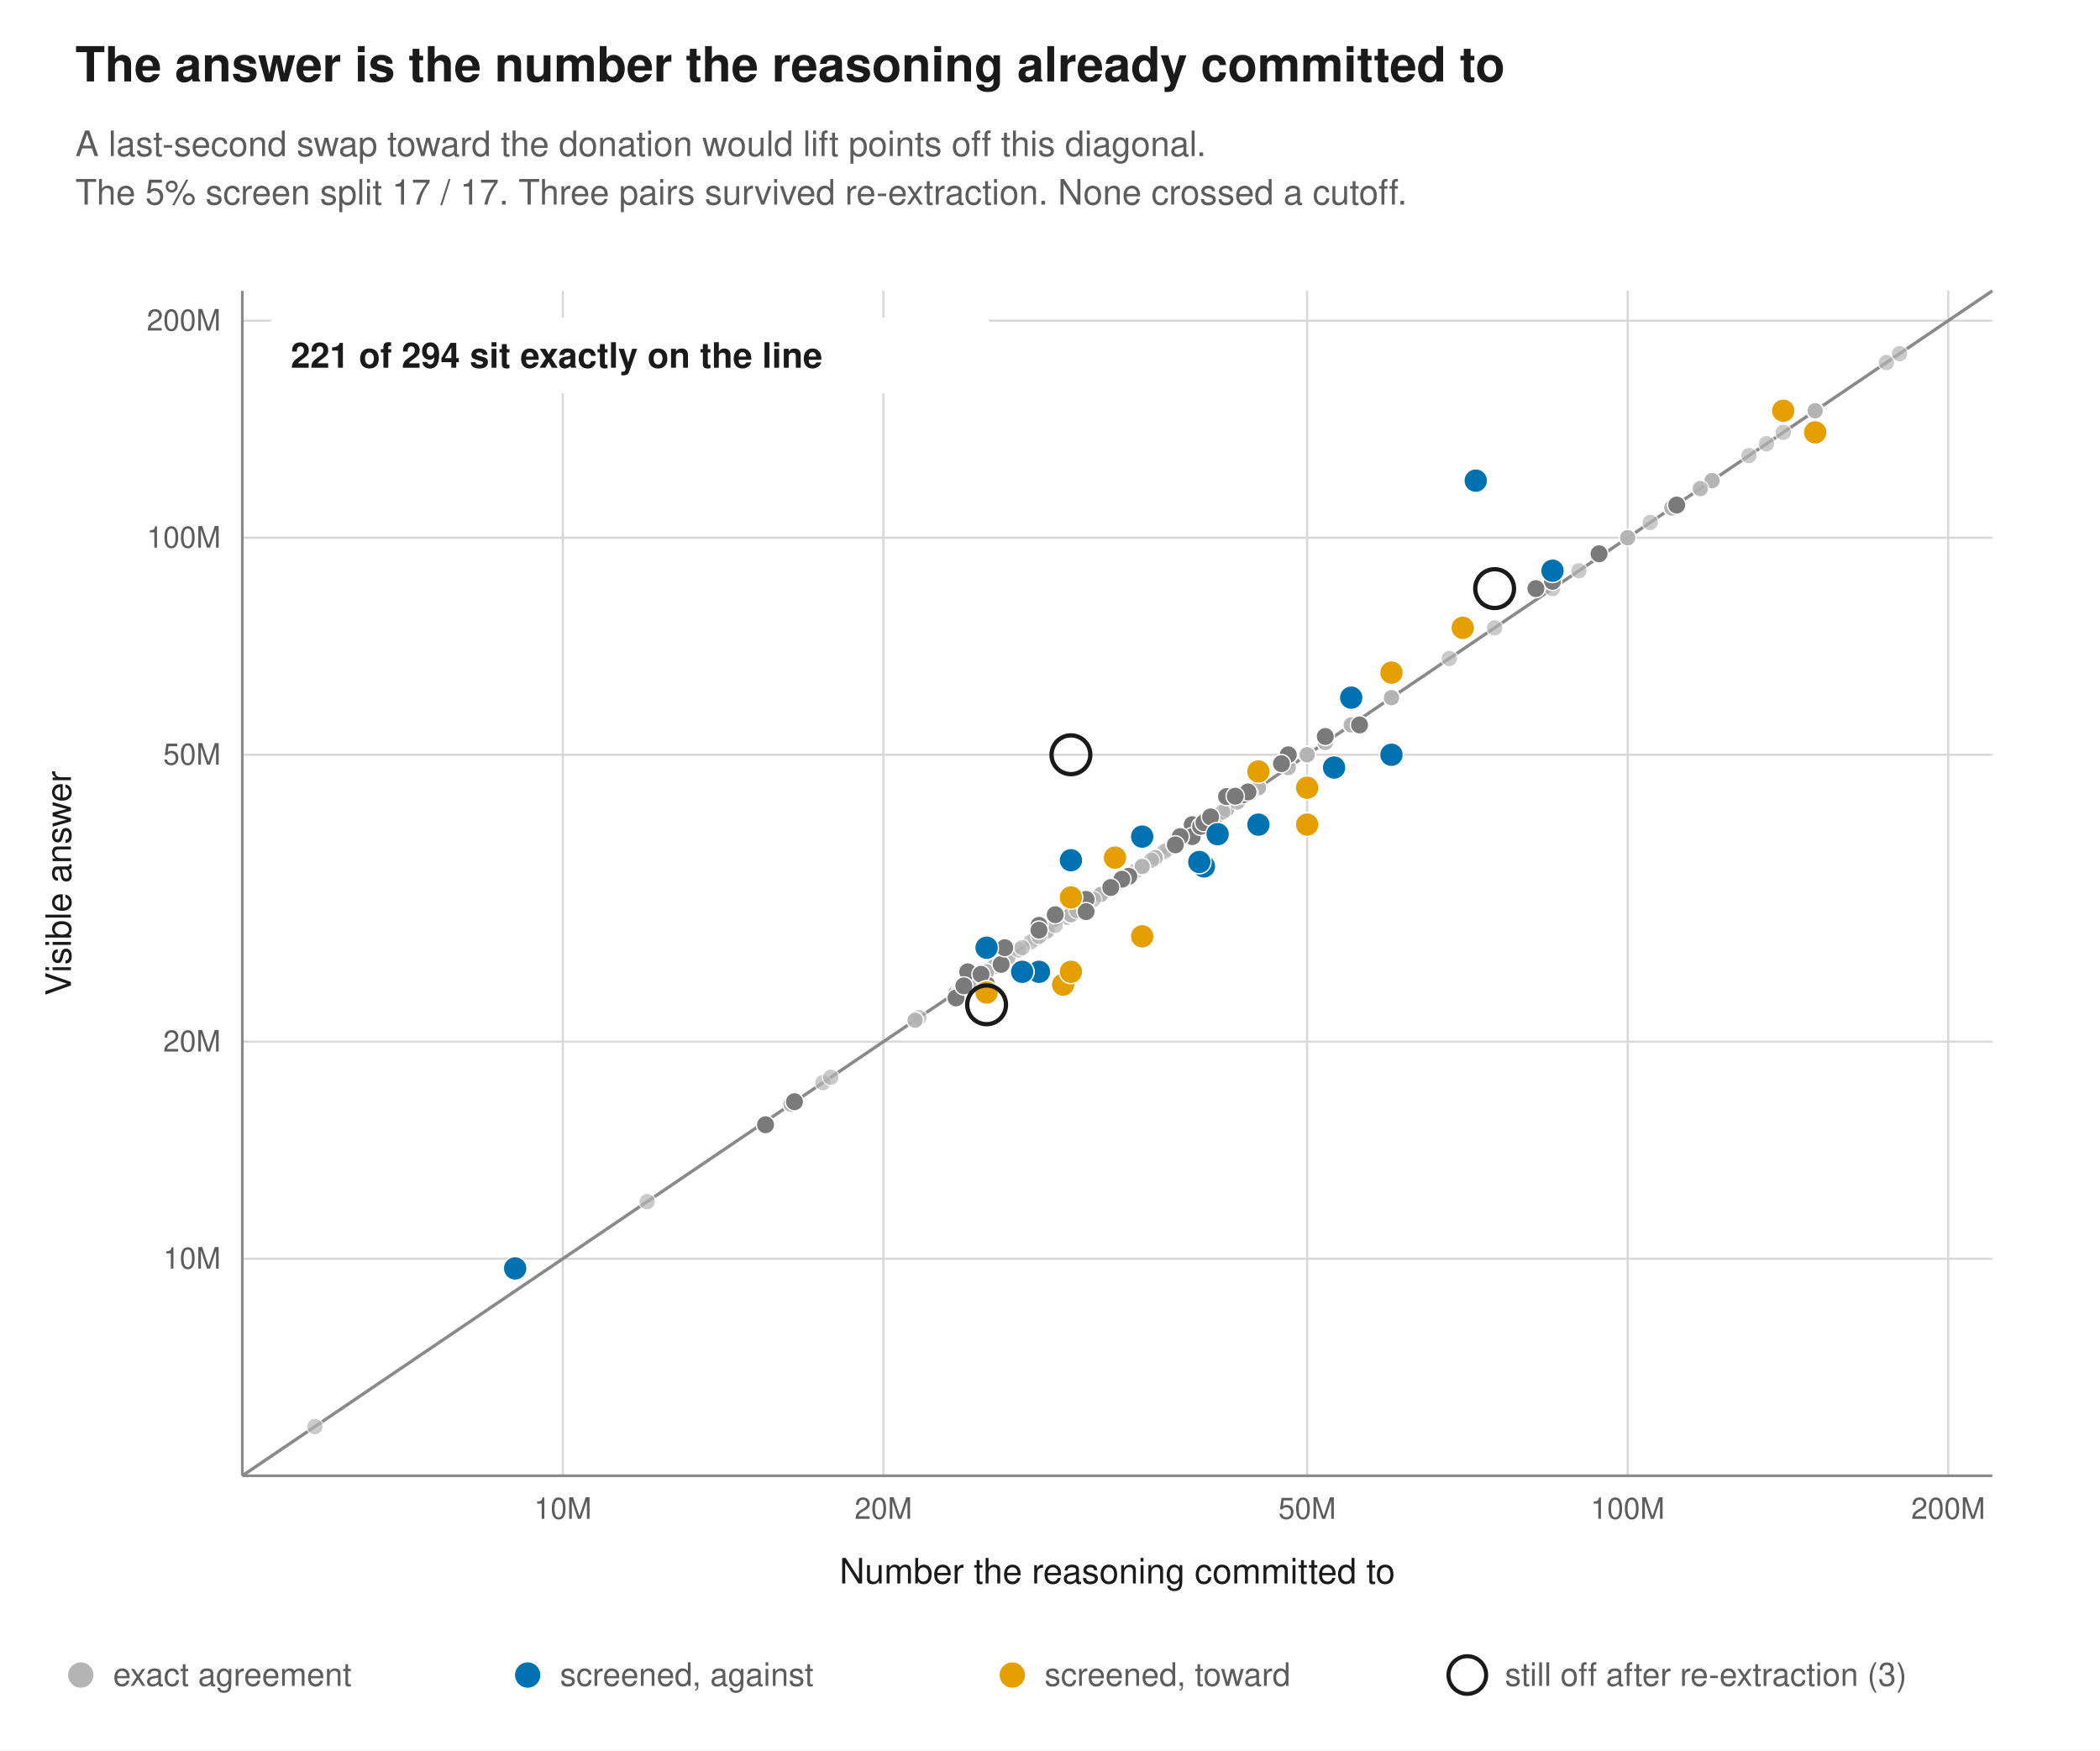
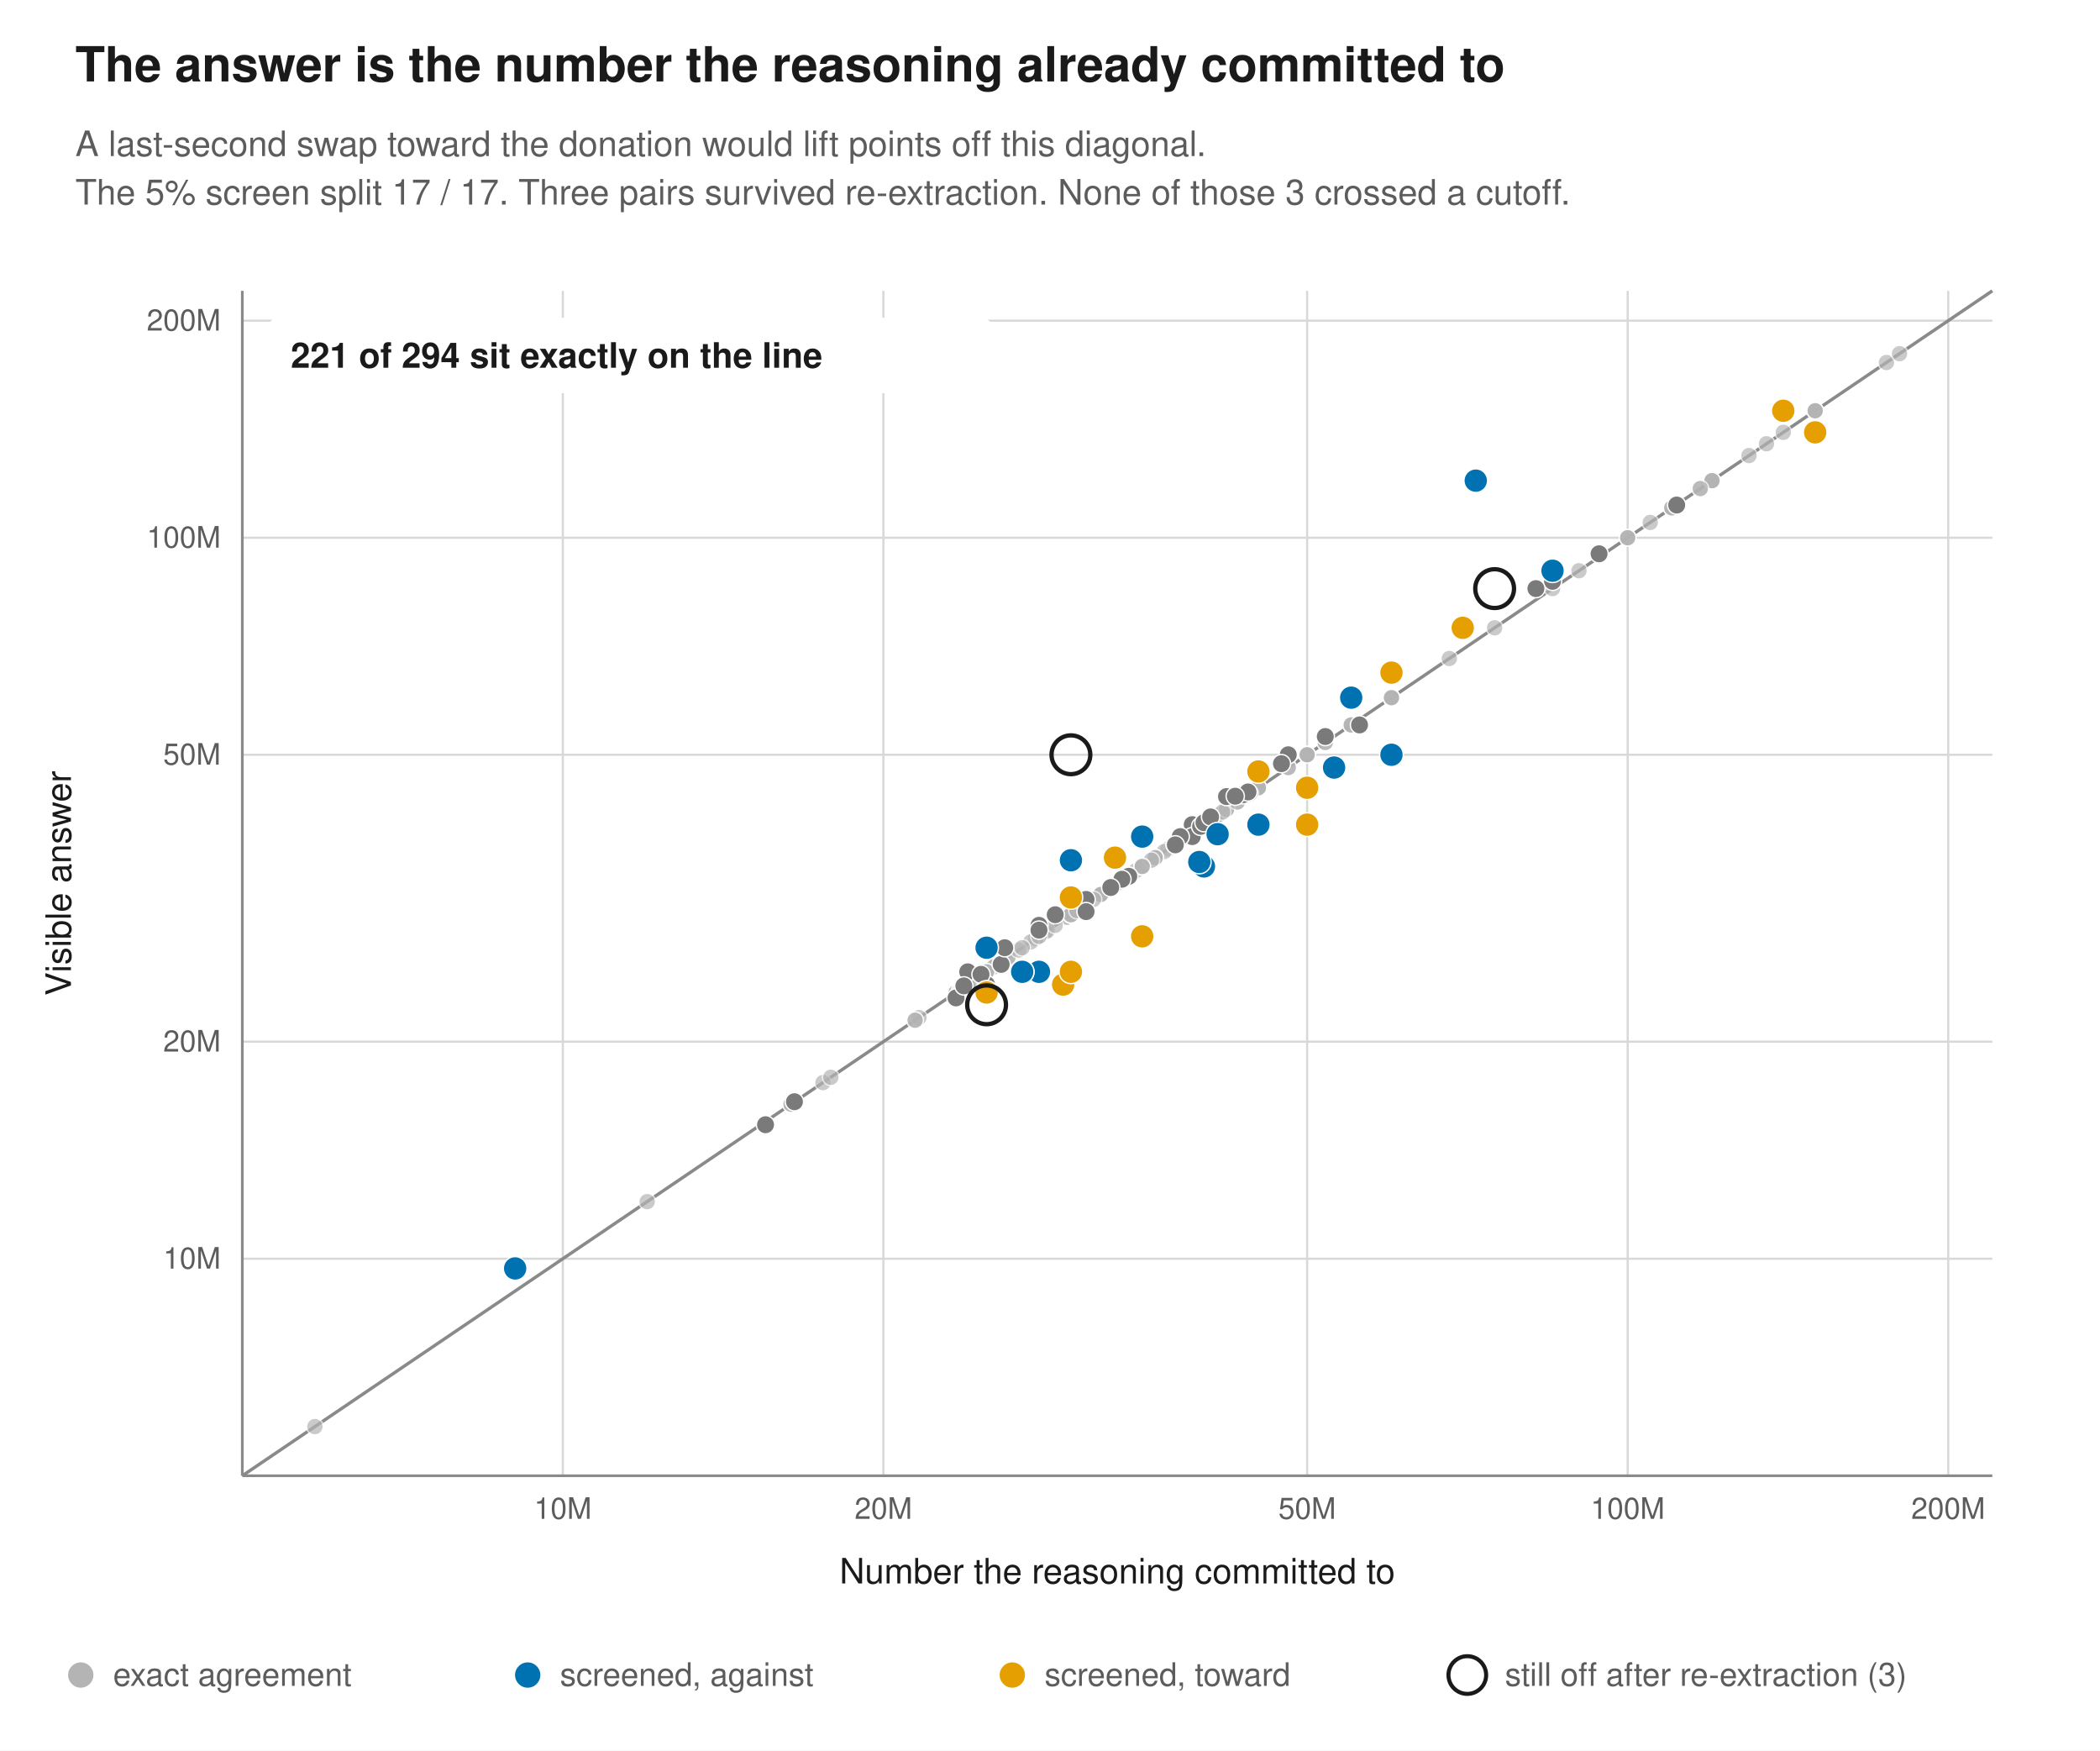
<svg xmlns="http://www.w3.org/2000/svg" width="780" height="650" viewBox="0 0 780 650">
  <rect width="100%" height="100%" fill="white" />
  <text x="28.00" y="22.00" fill="#1a1a1a" font-size="18" font-weight="700" font-family="Helvetica Neue, Helvetica, Arial, sans-serif" font-style="normal" text-anchor="start" dominant-baseline="hanging">The answer is the number the reasoning already committed to</text>
  <text x="28.00" y="52.00" fill="#5c5c5c" font-size="13" font-weight="400" font-family="Helvetica Neue, Helvetica, Arial, sans-serif" font-style="normal" text-anchor="start" dominant-baseline="hanging">A last-second swap toward the donation would lift points off this diagonal.</text>
-   <text x="28.00" y="70.00" fill="#5c5c5c" font-size="13" font-weight="400" font-family="Helvetica Neue, Helvetica, Arial, sans-serif" font-style="normal" text-anchor="start" dominant-baseline="hanging">The 5% screen split 17 / 17. Three pairs survived re-extraction. None crossed a cutoff.</text>
+   <text x="28.00" y="70.00" fill="#5c5c5c" font-size="13" font-weight="400" font-family="Helvetica Neue, Helvetica, Arial, sans-serif" font-style="normal" text-anchor="start" dominant-baseline="hanging">The 5% screen split 17 / 17. Three pairs survived re-extraction. None of those 3 crossed a cutoff.</text>
  <line x1="209.06" y1="108.00" x2="209.06" y2="548.00" stroke="#d8d8d8" stroke-width="0.8" stroke-linecap="butt" />
  <line x1="90.00" y1="467.41" x2="740.00" y2="467.41" stroke="#d8d8d8" stroke-width="0.8" stroke-linecap="butt" />
  <text x="209.06" y="564.00" fill="#5c5c5c" font-size="11" font-weight="400" font-family="Helvetica Neue, Helvetica, Arial, sans-serif" font-style="normal" text-anchor="middle" dominant-baseline="alphabetic">10M</text>
  <text x="82.00" y="467.41" fill="#5c5c5c" font-size="11" font-weight="400" font-family="Helvetica Neue, Helvetica, Arial, sans-serif" font-style="normal" text-anchor="end" dominant-baseline="middle">10M</text>
  <line x1="328.12" y1="108.00" x2="328.12" y2="548.00" stroke="#d8d8d8" stroke-width="0.8" stroke-linecap="butt" />
  <line x1="90.00" y1="386.81" x2="740.00" y2="386.81" stroke="#d8d8d8" stroke-width="0.8" stroke-linecap="butt" />
  <text x="328.12" y="564.00" fill="#5c5c5c" font-size="11" font-weight="400" font-family="Helvetica Neue, Helvetica, Arial, sans-serif" font-style="normal" text-anchor="middle" dominant-baseline="alphabetic">20M</text>
  <text x="82.00" y="386.81" fill="#5c5c5c" font-size="11" font-weight="400" font-family="Helvetica Neue, Helvetica, Arial, sans-serif" font-style="normal" text-anchor="end" dominant-baseline="middle">20M</text>
  <line x1="485.51" y1="108.00" x2="485.51" y2="548.00" stroke="#d8d8d8" stroke-width="0.8" stroke-linecap="butt" />
  <line x1="90.00" y1="280.27" x2="740.00" y2="280.27" stroke="#d8d8d8" stroke-width="0.8" stroke-linecap="butt" />
  <text x="485.51" y="564.00" fill="#5c5c5c" font-size="11" font-weight="400" font-family="Helvetica Neue, Helvetica, Arial, sans-serif" font-style="normal" text-anchor="middle" dominant-baseline="alphabetic">50M</text>
  <text x="82.00" y="280.27" fill="#5c5c5c" font-size="11" font-weight="400" font-family="Helvetica Neue, Helvetica, Arial, sans-serif" font-style="normal" text-anchor="end" dominant-baseline="middle">50M</text>
  <line x1="604.57" y1="108.00" x2="604.57" y2="548.00" stroke="#d8d8d8" stroke-width="0.8" stroke-linecap="butt" />
  <line x1="90.00" y1="199.68" x2="740.00" y2="199.68" stroke="#d8d8d8" stroke-width="0.8" stroke-linecap="butt" />
  <text x="604.57" y="564.00" fill="#5c5c5c" font-size="11" font-weight="400" font-family="Helvetica Neue, Helvetica, Arial, sans-serif" font-style="normal" text-anchor="middle" dominant-baseline="alphabetic">100M</text>
  <text x="82.00" y="199.68" fill="#5c5c5c" font-size="11" font-weight="400" font-family="Helvetica Neue, Helvetica, Arial, sans-serif" font-style="normal" text-anchor="end" dominant-baseline="middle">100M</text>
  <line x1="723.63" y1="108.00" x2="723.63" y2="548.00" stroke="#d8d8d8" stroke-width="0.8" stroke-linecap="butt" />
  <line x1="90.00" y1="119.08" x2="740.00" y2="119.08" stroke="#d8d8d8" stroke-width="0.8" stroke-linecap="butt" />
  <text x="723.63" y="564.00" fill="#5c5c5c" font-size="11" font-weight="400" font-family="Helvetica Neue, Helvetica, Arial, sans-serif" font-style="normal" text-anchor="middle" dominant-baseline="alphabetic">200M</text>
  <text x="82.00" y="119.08" fill="#5c5c5c" font-size="11" font-weight="400" font-family="Helvetica Neue, Helvetica, Arial, sans-serif" font-style="normal" text-anchor="end" dominant-baseline="middle">200M</text>
  <line x1="90.00" y1="548.00" x2="740.00" y2="108.00" stroke="#8a8a8a" stroke-width="1.2" stroke-linecap="butt" />
  <line x1="90.00" y1="548.00" x2="740.00" y2="548.00" stroke="#8a8a8a" stroke-width="1" stroke-linecap="butt" />
  <line x1="90.00" y1="108.00" x2="90.00" y2="548.00" stroke="#8a8a8a" stroke-width="1" stroke-linecap="butt" />
  <defs>
    <clipPath id="h2">
      <rect x="90.00" y="108.00" width="650.00" height="440.00" />
    </clipPath>
  </defs>
  <g clip-path="url(#h2)">
    <circle cx="396.62" cy="340.44" r="3.1" fill="#b4b4b4" stroke="white" stroke-width="0.5" opacity="0.7" />
    <circle cx="357.28" cy="367.07" r="3.1" fill="#b4b4b4" stroke="white" stroke-width="0.5" opacity="0.7" />
    <circle cx="408.85" cy="332.16" r="3.1" fill="#b4b4b4" stroke="white" stroke-width="0.5" opacity="0.7" />
    <circle cx="429.08" cy="318.47" r="3.1" fill="#b4b4b4" stroke="white" stroke-width="0.5" opacity="0.7" />
    <circle cx="429.08" cy="318.47" r="3.1" fill="#b4b4b4" stroke="white" stroke-width="0.5" opacity="0.7" />
    <circle cx="429.08" cy="318.47" r="3.1" fill="#b4b4b4" stroke="white" stroke-width="0.5" opacity="0.7" />
    <circle cx="492.25" cy="275.71" r="3.1" fill="#b4b4b4" stroke="white" stroke-width="0.5" opacity="0.7" />
    <circle cx="429.08" cy="318.47" r="3.1" fill="#b4b4b4" stroke="white" stroke-width="0.5" opacity="0.7" />
    <circle cx="397.77" cy="339.67" r="3.1" fill="#b4b4b4" stroke="white" stroke-width="0.5" opacity="0.7" />
    <circle cx="355.09" cy="368.56" r="3.1" fill="#b4b4b4" stroke="white" stroke-width="0.5" opacity="0.7" />
    <circle cx="612.95" cy="194.00" r="3.1" fill="#b4b4b4" stroke="white" stroke-width="0.5" opacity="0.7" />
    <circle cx="357.28" cy="367.07" r="3.1" fill="#b4b4b4" stroke="white" stroke-width="0.5" opacity="0.7" />
    <circle cx="485.51" cy="280.27" r="3.1" fill="#b4b4b4" stroke="white" stroke-width="0.5" opacity="0.7" />
    <circle cx="356.55" cy="367.57" r="3.1" fill="#b4b4b4" stroke="white" stroke-width="0.5" opacity="0.7" />
    <circle cx="424.24" cy="321.74" r="3.1" fill="#b4b4b4" stroke="white" stroke-width="0.5" opacity="0.7" />
    <circle cx="305.67" cy="402.01" r="3.1" fill="#b4b4b4" stroke="white" stroke-width="0.5" opacity="0.7" />
    <circle cx="492.25" cy="275.71" r="3.1" fill="#b4b4b4" stroke="white" stroke-width="0.5" opacity="0.7" />
    <circle cx="402.29" cy="336.61" r="3.1" fill="#b4b4b4" stroke="white" stroke-width="0.5" opacity="0.7" />
    <circle cx="674.21" cy="152.53" r="3.1" fill="#b4b4b4" stroke="white" stroke-width="0.5" opacity="0.7" />
    <circle cx="400.60" cy="337.74" r="3.1" fill="#b4b4b4" stroke="white" stroke-width="0.5" opacity="0.7" />
    <circle cx="356.55" cy="367.57" r="3.1" fill="#b4b4b4" stroke="white" stroke-width="0.5" opacity="0.7" />
    <circle cx="414.14" cy="328.58" r="3.1" fill="#b4b4b4" stroke="white" stroke-width="0.5" opacity="0.7" />
    <circle cx="356.84" cy="367.37" r="3.1" fill="#b4b4b4" stroke="white" stroke-width="0.5" opacity="0.7" />
    <circle cx="455.56" cy="300.54" r="3.1" fill="#b4b4b4" stroke="white" stroke-width="0.5" opacity="0.7" />
    <circle cx="355.09" cy="368.56" r="3.1" fill="#b4b4b4" stroke="white" stroke-width="0.5" opacity="0.7" />
    <circle cx="429.08" cy="318.47" r="3.1" fill="#b4b4b4" stroke="white" stroke-width="0.5" opacity="0.7" />
    <circle cx="485.51" cy="280.27" r="3.1" fill="#b4b4b4" stroke="white" stroke-width="0.5" opacity="0.7" />
    <circle cx="440.61" cy="310.66" r="3.1" fill="#b4b4b4" stroke="white" stroke-width="0.5" opacity="0.7" />
    <circle cx="414.14" cy="328.58" r="3.1" fill="#b4b4b4" stroke="white" stroke-width="0.5" opacity="0.7" />
    <circle cx="365.76" cy="361.33" r="3.1" fill="#b4b4b4" stroke="white" stroke-width="0.5" opacity="0.7" />
    <circle cx="357.28" cy="367.07" r="3.1" fill="#b4b4b4" stroke="white" stroke-width="0.5" opacity="0.7" />
    <circle cx="516.83" cy="259.07" r="3.1" fill="#b4b4b4" stroke="white" stroke-width="0.5" opacity="0.7" />
    <circle cx="620.94" cy="188.59" r="3.1" fill="#b4b4b4" stroke="white" stroke-width="0.5" opacity="0.7" />
    <circle cx="366.45" cy="360.87" r="3.1" fill="#b4b4b4" stroke="white" stroke-width="0.5" opacity="0.7" />
    <circle cx="403.40" cy="335.85" r="3.1" fill="#b4b4b4" stroke="white" stroke-width="0.5" opacity="0.7" />
    <circle cx="429.08" cy="318.47" r="3.1" fill="#b4b4b4" stroke="white" stroke-width="0.5" opacity="0.7" />
    <circle cx="408.85" cy="332.16" r="3.1" fill="#b4b4b4" stroke="white" stroke-width="0.5" opacity="0.7" />
    <circle cx="516.83" cy="259.07" r="3.1" fill="#b4b4b4" stroke="white" stroke-width="0.5" opacity="0.7" />
    <circle cx="424.24" cy="321.74" r="3.1" fill="#b4b4b4" stroke="white" stroke-width="0.5" opacity="0.7" />
    <circle cx="355.09" cy="368.56" r="3.1" fill="#b4b4b4" stroke="white" stroke-width="0.5" opacity="0.7" />
    <circle cx="357.09" cy="367.20" r="3.1" fill="#b4b4b4" stroke="white" stroke-width="0.5" opacity="0.7" />
    <circle cx="424.24" cy="321.74" r="3.1" fill="#b4b4b4" stroke="white" stroke-width="0.5" opacity="0.7" />
    <circle cx="366.45" cy="360.87" r="3.1" fill="#b4b4b4" stroke="white" stroke-width="0.5" opacity="0.7" />
    <circle cx="445.89" cy="307.09" r="3.1" fill="#b4b4b4" stroke="white" stroke-width="0.5" opacity="0.7" />
    <circle cx="396.33" cy="340.64" r="3.1" fill="#b4b4b4" stroke="white" stroke-width="0.5" opacity="0.7" />
    <circle cx="604.57" cy="199.68" r="3.1" fill="#b4b4b4" stroke="white" stroke-width="0.5" opacity="0.7" />
    <circle cx="385.91" cy="347.69" r="3.1" fill="#b4b4b4" stroke="white" stroke-width="0.5" opacity="0.7" />
    <circle cx="485.51" cy="280.27" r="3.1" fill="#b4b4b4" stroke="white" stroke-width="0.5" opacity="0.7" />
    <circle cx="485.51" cy="280.27" r="3.1" fill="#b4b4b4" stroke="white" stroke-width="0.5" opacity="0.7" />
    <circle cx="459.60" cy="297.81" r="3.1" fill="#b4b4b4" stroke="white" stroke-width="0.5" opacity="0.7" />
    <circle cx="516.83" cy="259.07" r="3.1" fill="#b4b4b4" stroke="white" stroke-width="0.5" opacity="0.7" />
    <circle cx="424.24" cy="321.74" r="3.1" fill="#b4b4b4" stroke="white" stroke-width="0.5" opacity="0.7" />
    <circle cx="356.55" cy="367.57" r="3.1" fill="#b4b4b4" stroke="white" stroke-width="0.5" opacity="0.7" />
    <circle cx="397.77" cy="339.67" r="3.1" fill="#b4b4b4" stroke="white" stroke-width="0.5" opacity="0.7" />
    <circle cx="408.85" cy="332.16" r="3.1" fill="#b4b4b4" stroke="white" stroke-width="0.5" opacity="0.7" />
    <circle cx="538.32" cy="244.52" r="3.1" fill="#b4b4b4" stroke="white" stroke-width="0.5" opacity="0.7" />
    <circle cx="455.56" cy="300.54" r="3.1" fill="#b4b4b4" stroke="white" stroke-width="0.5" opacity="0.7" />
    <circle cx="656.12" cy="164.78" r="3.1" fill="#b4b4b4" stroke="white" stroke-width="0.5" opacity="0.7" />
    <circle cx="451.47" cy="303.32" r="3.1" fill="#b4b4b4" stroke="white" stroke-width="0.5" opacity="0.7" />
    <circle cx="397.77" cy="339.67" r="3.1" fill="#b4b4b4" stroke="white" stroke-width="0.5" opacity="0.7" />
    <circle cx="438.37" cy="312.18" r="3.1" fill="#b4b4b4" stroke="white" stroke-width="0.5" opacity="0.7" />
    <circle cx="308.59" cy="400.03" r="3.1" fill="#b4b4b4" stroke="white" stroke-width="0.5" opacity="0.7" />
    <circle cx="635.89" cy="178.48" r="3.1" fill="#b4b4b4" stroke="white" stroke-width="0.5" opacity="0.7" />
    <circle cx="374.50" cy="355.41" r="3.1" fill="#b4b4b4" stroke="white" stroke-width="0.5" opacity="0.7" />
    <circle cx="674.21" cy="152.53" r="3.1" fill="#b4b4b4" stroke="white" stroke-width="0.5" opacity="0.7" />
    <circle cx="635.89" cy="178.48" r="3.1" fill="#b4b4b4" stroke="white" stroke-width="0.5" opacity="0.7" />
    <circle cx="386.41" cy="347.36" r="3.1" fill="#b4b4b4" stroke="white" stroke-width="0.5" opacity="0.7" />
    <circle cx="438.37" cy="312.18" r="3.1" fill="#b4b4b4" stroke="white" stroke-width="0.5" opacity="0.7" />
    <circle cx="419.26" cy="325.11" r="3.1" fill="#b4b4b4" stroke="white" stroke-width="0.5" opacity="0.7" />
    <circle cx="604.57" cy="199.68" r="3.1" fill="#b4b4b4" stroke="white" stroke-width="0.5" opacity="0.7" />
    <circle cx="445.45" cy="307.39" r="3.1" fill="#b4b4b4" stroke="white" stroke-width="0.5" opacity="0.7" />
    <circle cx="356.95" cy="367.30" r="3.1" fill="#b4b4b4" stroke="white" stroke-width="0.5" opacity="0.7" />
    <circle cx="403.40" cy="335.85" r="3.1" fill="#b4b4b4" stroke="white" stroke-width="0.5" opacity="0.7" />
    <circle cx="555.15" cy="233.13" r="3.1" fill="#b4b4b4" stroke="white" stroke-width="0.5" opacity="0.7" />
    <circle cx="419.26" cy="325.11" r="3.1" fill="#b4b4b4" stroke="white" stroke-width="0.5" opacity="0.7" />
    <circle cx="485.51" cy="280.27" r="3.1" fill="#b4b4b4" stroke="white" stroke-width="0.5" opacity="0.7" />
    <circle cx="455.56" cy="300.54" r="3.1" fill="#b4b4b4" stroke="white" stroke-width="0.5" opacity="0.7" />
    <circle cx="403.40" cy="335.85" r="3.1" fill="#b4b4b4" stroke="white" stroke-width="0.5" opacity="0.7" />
    <circle cx="357.28" cy="367.07" r="3.1" fill="#b4b4b4" stroke="white" stroke-width="0.5" opacity="0.7" />
    <circle cx="366.45" cy="360.87" r="3.1" fill="#b4b4b4" stroke="white" stroke-width="0.5" opacity="0.7" />
    <circle cx="403.40" cy="335.85" r="3.1" fill="#b4b4b4" stroke="white" stroke-width="0.5" opacity="0.7" />
    <circle cx="355.09" cy="368.56" r="3.1" fill="#b4b4b4" stroke="white" stroke-width="0.5" opacity="0.7" />
    <circle cx="451.21" cy="303.49" r="3.1" fill="#b4b4b4" stroke="white" stroke-width="0.5" opacity="0.7" />
    <circle cx="356.95" cy="367.30" r="3.1" fill="#b4b4b4" stroke="white" stroke-width="0.5" opacity="0.7" />
    <circle cx="397.77" cy="339.67" r="3.1" fill="#b4b4b4" stroke="white" stroke-width="0.5" opacity="0.7" />
    <circle cx="455.56" cy="300.54" r="3.1" fill="#b4b4b4" stroke="white" stroke-width="0.5" opacity="0.7" />
    <circle cx="429.08" cy="318.47" r="3.1" fill="#b4b4b4" stroke="white" stroke-width="0.5" opacity="0.7" />
    <circle cx="357.28" cy="367.07" r="3.1" fill="#b4b4b4" stroke="white" stroke-width="0.5" opacity="0.7" />
    <circle cx="397.77" cy="339.67" r="3.1" fill="#b4b4b4" stroke="white" stroke-width="0.5" opacity="0.7" />
    <circle cx="357.28" cy="367.07" r="3.1" fill="#b4b4b4" stroke="white" stroke-width="0.5" opacity="0.7" />
    <circle cx="452.67" cy="302.50" r="3.1" fill="#b4b4b4" stroke="white" stroke-width="0.5" opacity="0.7" />
    <circle cx="620.94" cy="188.59" r="3.1" fill="#b4b4b4" stroke="white" stroke-width="0.5" opacity="0.7" />
    <circle cx="662.36" cy="160.55" r="3.1" fill="#b4b4b4" stroke="white" stroke-width="0.5" opacity="0.7" />
    <circle cx="478.50" cy="285.02" r="3.1" fill="#b4b4b4" stroke="white" stroke-width="0.5" opacity="0.7" />
    <circle cx="388.35" cy="346.04" r="3.1" fill="#b4b4b4" stroke="white" stroke-width="0.5" opacity="0.7" />
    <circle cx="635.89" cy="178.48" r="3.1" fill="#b4b4b4" stroke="white" stroke-width="0.5" opacity="0.7" />
    <circle cx="384.68" cy="348.52" r="3.1" fill="#b4b4b4" stroke="white" stroke-width="0.5" opacity="0.7" />
    <circle cx="424.24" cy="321.74" r="3.1" fill="#b4b4b4" stroke="white" stroke-width="0.5" opacity="0.7" />
    <circle cx="397.77" cy="339.67" r="3.1" fill="#b4b4b4" stroke="white" stroke-width="0.5" opacity="0.7" />
    <circle cx="397.77" cy="339.67" r="3.1" fill="#b4b4b4" stroke="white" stroke-width="0.5" opacity="0.7" />
    <circle cx="433.79" cy="315.28" r="3.1" fill="#b4b4b4" stroke="white" stroke-width="0.5" opacity="0.7" />
    <circle cx="631.54" cy="181.42" r="3.1" fill="#b4b4b4" stroke="white" stroke-width="0.5" opacity="0.7" />
    <circle cx="401.17" cy="337.36" r="3.1" fill="#b4b4b4" stroke="white" stroke-width="0.5" opacity="0.7" />
    <circle cx="341.34" cy="377.86" r="3.1" fill="#b4b4b4" stroke="white" stroke-width="0.5" opacity="0.7" />
    <circle cx="429.08" cy="318.47" r="3.1" fill="#b4b4b4" stroke="white" stroke-width="0.5" opacity="0.7" />
    <circle cx="359.44" cy="365.61" r="3.1" fill="#b4b4b4" stroke="white" stroke-width="0.5" opacity="0.7" />
    <circle cx="421.77" cy="323.42" r="3.1" fill="#b4b4b4" stroke="white" stroke-width="0.5" opacity="0.7" />
    <circle cx="455.56" cy="300.54" r="3.1" fill="#b4b4b4" stroke="white" stroke-width="0.5" opacity="0.7" />
    <circle cx="446.87" cy="306.43" r="3.1" fill="#b4b4b4" stroke="white" stroke-width="0.5" opacity="0.7" />
    <circle cx="478.50" cy="285.02" r="3.1" fill="#b4b4b4" stroke="white" stroke-width="0.5" opacity="0.7" />
    <circle cx="414.14" cy="328.58" r="3.1" fill="#b4b4b4" stroke="white" stroke-width="0.5" opacity="0.7" />
    <circle cx="388.96" cy="345.63" r="3.1" fill="#b4b4b4" stroke="white" stroke-width="0.5" opacity="0.7" />
    <circle cx="447.18" cy="306.22" r="3.1" fill="#b4b4b4" stroke="white" stroke-width="0.5" opacity="0.7" />
    <circle cx="463.55" cy="295.13" r="3.1" fill="#b4b4b4" stroke="white" stroke-width="0.5" opacity="0.7" />
    <circle cx="357.28" cy="367.07" r="3.1" fill="#b4b4b4" stroke="white" stroke-width="0.5" opacity="0.7" />
    <circle cx="357.09" cy="367.20" r="3.1" fill="#b4b4b4" stroke="white" stroke-width="0.5" opacity="0.7" />
    <circle cx="447.18" cy="306.22" r="3.1" fill="#b4b4b4" stroke="white" stroke-width="0.5" opacity="0.7" />
    <circle cx="374.37" cy="355.50" r="3.1" fill="#b4b4b4" stroke="white" stroke-width="0.5" opacity="0.7" />
    <circle cx="429.08" cy="318.47" r="3.1" fill="#b4b4b4" stroke="white" stroke-width="0.5" opacity="0.7" />
    <circle cx="455.56" cy="300.54" r="3.1" fill="#b4b4b4" stroke="white" stroke-width="0.5" opacity="0.7" />
    <circle cx="368.50" cy="359.48" r="3.1" fill="#b4b4b4" stroke="white" stroke-width="0.5" opacity="0.7" />
    <circle cx="366.45" cy="360.87" r="3.1" fill="#b4b4b4" stroke="white" stroke-width="0.5" opacity="0.7" />
    <circle cx="356.70" cy="367.47" r="3.1" fill="#b4b4b4" stroke="white" stroke-width="0.5" opacity="0.7" />
    <circle cx="438.37" cy="312.18" r="3.1" fill="#b4b4b4" stroke="white" stroke-width="0.5" opacity="0.7" />
    <circle cx="408.85" cy="332.16" r="3.1" fill="#b4b4b4" stroke="white" stroke-width="0.5" opacity="0.7" />
    <circle cx="357.28" cy="367.07" r="3.1" fill="#b4b4b4" stroke="white" stroke-width="0.5" opacity="0.7" />
    <circle cx="501.88" cy="269.19" r="3.1" fill="#b4b4b4" stroke="white" stroke-width="0.5" opacity="0.7" />
    <circle cx="356.91" cy="367.32" r="3.1" fill="#b4b4b4" stroke="white" stroke-width="0.5" opacity="0.7" />
    <circle cx="674.21" cy="152.53" r="3.1" fill="#b4b4b4" stroke="white" stroke-width="0.5" opacity="0.7" />
    <circle cx="412.88" cy="329.43" r="3.1" fill="#b4b4b4" stroke="white" stroke-width="0.5" opacity="0.7" />
    <circle cx="397.77" cy="339.67" r="3.1" fill="#b4b4b4" stroke="white" stroke-width="0.5" opacity="0.7" />
    <circle cx="382.82" cy="349.78" r="3.1" fill="#b4b4b4" stroke="white" stroke-width="0.5" opacity="0.7" />
    <circle cx="397.77" cy="339.67" r="3.1" fill="#b4b4b4" stroke="white" stroke-width="0.5" opacity="0.7" />
    <circle cx="447.18" cy="306.22" r="3.1" fill="#b4b4b4" stroke="white" stroke-width="0.5" opacity="0.7" />
    <circle cx="649.63" cy="169.17" r="3.1" fill="#b4b4b4" stroke="white" stroke-width="0.5" opacity="0.7" />
    <circle cx="357.09" cy="367.20" r="3.1" fill="#b4b4b4" stroke="white" stroke-width="0.5" opacity="0.7" />
    <circle cx="459.60" cy="297.81" r="3.1" fill="#b4b4b4" stroke="white" stroke-width="0.5" opacity="0.7" />
    <circle cx="356.95" cy="367.30" r="3.1" fill="#b4b4b4" stroke="white" stroke-width="0.5" opacity="0.7" />
    <circle cx="501.88" cy="269.19" r="3.1" fill="#b4b4b4" stroke="white" stroke-width="0.5" opacity="0.7" />
    <circle cx="428.13" cy="319.11" r="3.1" fill="#b4b4b4" stroke="white" stroke-width="0.5" opacity="0.7" />
    <circle cx="467.41" cy="292.52" r="3.1" fill="#b4b4b4" stroke="white" stroke-width="0.5" opacity="0.7" />
    <circle cx="432.39" cy="316.23" r="3.1" fill="#b4b4b4" stroke="white" stroke-width="0.5" opacity="0.7" />
    <circle cx="369.85" cy="358.56" r="3.1" fill="#b4b4b4" stroke="white" stroke-width="0.5" opacity="0.7" />
    <circle cx="358.00" cy="366.58" r="3.1" fill="#b4b4b4" stroke="white" stroke-width="0.5" opacity="0.7" />
    <circle cx="436.09" cy="313.72" r="3.1" fill="#b4b4b4" stroke="white" stroke-width="0.5" opacity="0.7" />
    <circle cx="397.77" cy="339.67" r="3.1" fill="#b4b4b4" stroke="white" stroke-width="0.5" opacity="0.7" />
    <circle cx="403.40" cy="335.85" r="3.1" fill="#b4b4b4" stroke="white" stroke-width="0.5" opacity="0.7" />
    <circle cx="501.88" cy="269.19" r="3.1" fill="#b4b4b4" stroke="white" stroke-width="0.5" opacity="0.7" />
    <circle cx="576.65" cy="218.57" r="3.1" fill="#b4b4b4" stroke="white" stroke-width="0.5" opacity="0.7" />
    <circle cx="357.28" cy="367.07" r="3.1" fill="#b4b4b4" stroke="white" stroke-width="0.5" opacity="0.7" />
    <circle cx="424.24" cy="321.74" r="3.1" fill="#b4b4b4" stroke="white" stroke-width="0.5" opacity="0.7" />
    <circle cx="366.45" cy="360.87" r="3.1" fill="#b4b4b4" stroke="white" stroke-width="0.5" opacity="0.7" />
    <circle cx="359.44" cy="365.61" r="3.1" fill="#b4b4b4" stroke="white" stroke-width="0.5" opacity="0.7" />
    <circle cx="399.98" cy="338.16" r="3.1" fill="#b4b4b4" stroke="white" stroke-width="0.5" opacity="0.7" />
    <circle cx="449.31" cy="304.77" r="3.1" fill="#b4b4b4" stroke="white" stroke-width="0.5" opacity="0.7" />
    <circle cx="467.41" cy="292.52" r="3.1" fill="#b4b4b4" stroke="white" stroke-width="0.5" opacity="0.7" />
    <circle cx="419.26" cy="325.11" r="3.1" fill="#b4b4b4" stroke="white" stroke-width="0.5" opacity="0.7" />
    <circle cx="357.28" cy="367.07" r="3.1" fill="#b4b4b4" stroke="white" stroke-width="0.5" opacity="0.7" />
    <circle cx="366.45" cy="360.87" r="3.1" fill="#b4b4b4" stroke="white" stroke-width="0.5" opacity="0.7" />
    <circle cx="635.89" cy="178.48" r="3.1" fill="#b4b4b4" stroke="white" stroke-width="0.5" opacity="0.7" />
    <circle cx="356.95" cy="367.30" r="3.1" fill="#b4b4b4" stroke="white" stroke-width="0.5" opacity="0.7" />
    <circle cx="447.18" cy="306.22" r="3.1" fill="#b4b4b4" stroke="white" stroke-width="0.5" opacity="0.7" />
    <circle cx="516.83" cy="259.07" r="3.1" fill="#b4b4b4" stroke="white" stroke-width="0.5" opacity="0.7" />
    <circle cx="429.08" cy="318.47" r="3.1" fill="#b4b4b4" stroke="white" stroke-width="0.5" opacity="0.7" />
    <circle cx="397.77" cy="339.67" r="3.1" fill="#b4b4b4" stroke="white" stroke-width="0.5" opacity="0.7" />
    <circle cx="356.55" cy="367.57" r="3.1" fill="#b4b4b4" stroke="white" stroke-width="0.5" opacity="0.7" />
    <circle cx="424.24" cy="321.74" r="3.1" fill="#b4b4b4" stroke="white" stroke-width="0.5" opacity="0.7" />
    <circle cx="674.21" cy="152.53" r="3.1" fill="#b4b4b4" stroke="white" stroke-width="0.5" opacity="0.7" />
    <circle cx="397.77" cy="339.67" r="3.1" fill="#b4b4b4" stroke="white" stroke-width="0.5" opacity="0.7" />
    <circle cx="467.41" cy="292.52" r="3.1" fill="#b4b4b4" stroke="white" stroke-width="0.5" opacity="0.7" />
    <circle cx="424.24" cy="321.74" r="3.1" fill="#b4b4b4" stroke="white" stroke-width="0.5" opacity="0.7" />
    <circle cx="419.26" cy="325.11" r="3.1" fill="#b4b4b4" stroke="white" stroke-width="0.5" opacity="0.7" />
    <circle cx="364.38" cy="362.27" r="3.1" fill="#b4b4b4" stroke="white" stroke-width="0.5" opacity="0.7" />
    <circle cx="454.12" cy="301.52" r="3.1" fill="#b4b4b4" stroke="white" stroke-width="0.5" opacity="0.7" />
    <circle cx="366.45" cy="360.87" r="3.1" fill="#b4b4b4" stroke="white" stroke-width="0.5" opacity="0.7" />
    <circle cx="429.08" cy="318.47" r="3.1" fill="#b4b4b4" stroke="white" stroke-width="0.5" opacity="0.7" />
    <circle cx="700.69" cy="134.61" r="3.1" fill="#b4b4b4" stroke="white" stroke-width="0.5" opacity="0.7" />
    <circle cx="357.28" cy="367.07" r="3.1" fill="#b4b4b4" stroke="white" stroke-width="0.5" opacity="0.7" />
    <circle cx="356.55" cy="367.57" r="3.1" fill="#b4b4b4" stroke="white" stroke-width="0.5" opacity="0.7" />
    <circle cx="516.83" cy="259.07" r="3.1" fill="#b4b4b4" stroke="white" stroke-width="0.5" opacity="0.7" />
    <circle cx="447.18" cy="306.22" r="3.1" fill="#b4b4b4" stroke="white" stroke-width="0.5" opacity="0.7" />
    <circle cx="357.28" cy="367.07" r="3.1" fill="#b4b4b4" stroke="white" stroke-width="0.5" opacity="0.7" />
    <circle cx="116.97" cy="529.74" r="3.1" fill="#b4b4b4" stroke="white" stroke-width="0.5" opacity="0.7" />
    <circle cx="429.08" cy="318.47" r="3.1" fill="#b4b4b4" stroke="white" stroke-width="0.5" opacity="0.7" />
    <circle cx="293.82" cy="410.03" r="3.1" fill="#b4b4b4" stroke="white" stroke-width="0.5" opacity="0.7" />
    <circle cx="339.90" cy="378.84" r="3.1" fill="#b4b4b4" stroke="white" stroke-width="0.5" opacity="0.7" />
    <circle cx="408.85" cy="332.16" r="3.1" fill="#b4b4b4" stroke="white" stroke-width="0.5" opacity="0.7" />
    <circle cx="424.24" cy="321.74" r="3.1" fill="#b4b4b4" stroke="white" stroke-width="0.5" opacity="0.7" />
    <circle cx="378.39" cy="352.78" r="3.1" fill="#b4b4b4" stroke="white" stroke-width="0.5" opacity="0.7" />
    <circle cx="369.18" cy="359.02" r="3.1" fill="#b4b4b4" stroke="white" stroke-width="0.5" opacity="0.7" />
    <circle cx="397.77" cy="339.67" r="3.1" fill="#b4b4b4" stroke="white" stroke-width="0.5" opacity="0.7" />
    <circle cx="339.90" cy="378.84" r="3.1" fill="#b4b4b4" stroke="white" stroke-width="0.5" opacity="0.7" />
    <circle cx="620.94" cy="188.59" r="3.1" fill="#b4b4b4" stroke="white" stroke-width="0.5" opacity="0.7" />
    <circle cx="604.57" cy="199.68" r="3.1" fill="#b4b4b4" stroke="white" stroke-width="0.5" opacity="0.7" />
    <circle cx="366.45" cy="360.87" r="3.1" fill="#b4b4b4" stroke="white" stroke-width="0.5" opacity="0.7" />
    <circle cx="400.04" cy="338.13" r="3.1" fill="#b4b4b4" stroke="white" stroke-width="0.5" opacity="0.7" />
    <circle cx="427.65" cy="319.44" r="3.1" fill="#b4b4b4" stroke="white" stroke-width="0.5" opacity="0.7" />
    <circle cx="366.45" cy="360.87" r="3.1" fill="#b4b4b4" stroke="white" stroke-width="0.5" opacity="0.7" />
    <circle cx="442.83" cy="309.16" r="3.1" fill="#b4b4b4" stroke="white" stroke-width="0.5" opacity="0.7" />
    <circle cx="467.41" cy="292.52" r="3.1" fill="#b4b4b4" stroke="white" stroke-width="0.5" opacity="0.7" />
    <circle cx="424.24" cy="321.74" r="3.1" fill="#b4b4b4" stroke="white" stroke-width="0.5" opacity="0.7" />
    <circle cx="439.72" cy="311.27" r="3.1" fill="#b4b4b4" stroke="white" stroke-width="0.5" opacity="0.7" />
    <circle cx="440.61" cy="310.66" r="3.1" fill="#b4b4b4" stroke="white" stroke-width="0.5" opacity="0.7" />
    <circle cx="447.18" cy="306.22" r="3.1" fill="#b4b4b4" stroke="white" stroke-width="0.5" opacity="0.7" />
    <circle cx="464.33" cy="294.61" r="3.1" fill="#b4b4b4" stroke="white" stroke-width="0.5" opacity="0.7" />
    <circle cx="447.18" cy="306.22" r="3.1" fill="#b4b4b4" stroke="white" stroke-width="0.5" opacity="0.7" />
    <circle cx="391.94" cy="343.61" r="3.1" fill="#b4b4b4" stroke="white" stroke-width="0.5" opacity="0.7" />
    <circle cx="293.82" cy="410.03" r="3.1" fill="#b4b4b4" stroke="white" stroke-width="0.5" opacity="0.7" />
    <circle cx="379.67" cy="351.92" r="3.1" fill="#b4b4b4" stroke="white" stroke-width="0.5" opacity="0.7" />
    <circle cx="360.15" cy="365.13" r="3.1" fill="#b4b4b4" stroke="white" stroke-width="0.5" opacity="0.7" />
    <circle cx="586.47" cy="211.93" r="3.1" fill="#b4b4b4" stroke="white" stroke-width="0.5" opacity="0.7" />
    <circle cx="414.14" cy="328.58" r="3.1" fill="#b4b4b4" stroke="white" stroke-width="0.5" opacity="0.7" />
    <circle cx="406.15" cy="333.99" r="3.1" fill="#b4b4b4" stroke="white" stroke-width="0.5" opacity="0.7" />
    <circle cx="385.91" cy="347.69" r="3.1" fill="#b4b4b4" stroke="white" stroke-width="0.5" opacity="0.7" />
    <circle cx="240.38" cy="446.21" r="3.1" fill="#b4b4b4" stroke="white" stroke-width="0.5" opacity="0.7" />
    <circle cx="358.00" cy="366.58" r="3.1" fill="#b4b4b4" stroke="white" stroke-width="0.5" opacity="0.7" />
    <circle cx="424.24" cy="321.74" r="3.1" fill="#b4b4b4" stroke="white" stroke-width="0.5" opacity="0.7" />
    <circle cx="705.53" cy="131.33" r="3.1" fill="#b4b4b4" stroke="white" stroke-width="0.5" opacity="0.7" />
    <circle cx="631.54" cy="181.42" r="3.1" fill="#b4b4b4" stroke="white" stroke-width="0.5" opacity="0.7" />
    <circle cx="438.37" cy="312.18" r="3.1" fill="#b4b4b4" stroke="white" stroke-width="0.5" opacity="0.7" />
    <circle cx="357.28" cy="367.07" r="3.1" fill="#b4b4b4" stroke="white" stroke-width="0.5" opacity="0.7" />
    <circle cx="419.26" cy="325.39" r="3.4" fill="#7a7a7a" stroke="white" stroke-width="0.5" opacity="1" />
    <circle cx="359.44" cy="360.87" r="3.4" fill="#7a7a7a" stroke="white" stroke-width="0.5" opacity="1" />
    <circle cx="355.09" cy="370.56" r="3.4" fill="#7a7a7a" stroke="white" stroke-width="0.5" opacity="1" />
    <circle cx="416.72" cy="326.49" r="3.4" fill="#7a7a7a" stroke="white" stroke-width="0.5" opacity="1" />
    <circle cx="385.91" cy="343.61" r="3.4" fill="#7a7a7a" stroke="white" stroke-width="0.5" opacity="1" />
    <circle cx="455.56" cy="295.80" r="3.4" fill="#7a7a7a" stroke="white" stroke-width="0.5" opacity="1" />
    <circle cx="366.45" cy="365.61" r="3.4" fill="#7a7a7a" stroke="white" stroke-width="0.5" opacity="1" />
    <circle cx="295.08" cy="409.11" r="3.4" fill="#7a7a7a" stroke="white" stroke-width="0.5" opacity="1" />
    <circle cx="284.34" cy="417.65" r="3.4" fill="#7a7a7a" stroke="white" stroke-width="0.5" opacity="1" />
    <circle cx="358.00" cy="366.10" r="3.4" fill="#7a7a7a" stroke="white" stroke-width="0.5" opacity="1" />
    <circle cx="461.59" cy="295.13" r="3.4" fill="#7a7a7a" stroke="white" stroke-width="0.5" opacity="1" />
    <circle cx="371.86" cy="358.11" r="3.4" fill="#7a7a7a" stroke="white" stroke-width="0.5" opacity="1" />
    <circle cx="403.40" cy="333.99" r="3.4" fill="#7a7a7a" stroke="white" stroke-width="0.5" opacity="1" />
    <circle cx="576.65" cy="215.87" r="3.4" fill="#7a7a7a" stroke="white" stroke-width="0.5" opacity="1" />
    <circle cx="438.37" cy="310.96" r="3.4" fill="#7a7a7a" stroke="white" stroke-width="0.5" opacity="1" />
    <circle cx="442.83" cy="306.22" r="3.4" fill="#7a7a7a" stroke="white" stroke-width="0.5" opacity="1" />
    <circle cx="442.83" cy="310.66" r="3.4" fill="#7a7a7a" stroke="white" stroke-width="0.5" opacity="1" />
    <circle cx="447.19" cy="306.22" r="3.4" fill="#7a7a7a" stroke="white" stroke-width="0.5" opacity="1" />
    <circle cx="570.48" cy="218.57" r="3.4" fill="#7a7a7a" stroke="white" stroke-width="0.5" opacity="1" />
    <circle cx="391.94" cy="339.67" r="3.4" fill="#7a7a7a" stroke="white" stroke-width="0.5" opacity="1" />
    <circle cx="403.40" cy="338.51" r="3.4" fill="#7a7a7a" stroke="white" stroke-width="0.5" opacity="1" />
    <circle cx="504.97" cy="269.19" r="3.4" fill="#7a7a7a" stroke="white" stroke-width="0.5" opacity="1" />
    <circle cx="385.91" cy="345.39" r="3.4" fill="#7a7a7a" stroke="white" stroke-width="0.5" opacity="1" />
    <circle cx="412.57" cy="329.56" r="3.4" fill="#7a7a7a" stroke="white" stroke-width="0.5" opacity="1" />
    <circle cx="373.19" cy="351.92" r="3.4" fill="#7a7a7a" stroke="white" stroke-width="0.5" opacity="1" />
    <circle cx="463.55" cy="294.08" r="3.4" fill="#7a7a7a" stroke="white" stroke-width="0.5" opacity="1" />
    <circle cx="364.38" cy="361.80" r="3.4" fill="#7a7a7a" stroke="white" stroke-width="0.5" opacity="1" />
    <circle cx="445.95" cy="306.86" r="3.4" fill="#7a7a7a" stroke="white" stroke-width="0.5" opacity="1" />
    <circle cx="447.18" cy="305.49" r="3.4" fill="#7a7a7a" stroke="white" stroke-width="0.5" opacity="1" />
    <circle cx="437.46" cy="312.18" r="3.4" fill="#7a7a7a" stroke="white" stroke-width="0.5" opacity="1" />
    <circle cx="449.65" cy="303.35" r="3.4" fill="#7a7a7a" stroke="white" stroke-width="0.5" opacity="1" />
    <circle cx="622.77" cy="187.54" r="3.4" fill="#7a7a7a" stroke="white" stroke-width="0.5" opacity="1" />
    <circle cx="478.50" cy="280.27" r="3.4" fill="#7a7a7a" stroke="white" stroke-width="0.5" opacity="1" />
    <circle cx="438.37" cy="310.66" r="3.4" fill="#7a7a7a" stroke="white" stroke-width="0.5" opacity="1" />
    <circle cx="436.55" cy="313.72" r="3.4" fill="#7a7a7a" stroke="white" stroke-width="0.5" opacity="1" />
    <circle cx="492.25" cy="273.50" r="3.4" fill="#7a7a7a" stroke="white" stroke-width="0.5" opacity="1" />
    <circle cx="475.97" cy="283.57" r="3.4" fill="#7a7a7a" stroke="white" stroke-width="0.5" opacity="1" />
    <circle cx="458.80" cy="295.66" r="3.4" fill="#7a7a7a" stroke="white" stroke-width="0.5" opacity="1" />
    <circle cx="593.94" cy="205.64" r="3.4" fill="#7a7a7a" stroke="white" stroke-width="0.5" opacity="1" />
    <circle cx="548.14" cy="178.48" r="4.4" fill="#0072B2" stroke="white" stroke-width="0.5" opacity="1" />
    <circle cx="424.24" cy="310.66" r="4.4" fill="#0072B2" stroke="white" stroke-width="0.5" opacity="1" />
    <circle cx="385.91" cy="360.87" r="4.4" fill="#0072B2" stroke="white" stroke-width="0.5" opacity="1" />
    <circle cx="495.52" cy="285.02" r="4.4" fill="#0072B2" stroke="white" stroke-width="0.5" opacity="1" />
    <circle cx="516.83" cy="280.27" r="4.4" fill="#0072B2" stroke="white" stroke-width="0.5" opacity="1" />
    <circle cx="447.18" cy="321.74" r="4.4" fill="#0072B2" stroke="white" stroke-width="0.5" opacity="1" />
    <circle cx="452.26" cy="309.76" r="4.4" fill="#0072B2" stroke="white" stroke-width="0.5" opacity="1" />
    <circle cx="445.45" cy="320.09" r="4.4" fill="#0072B2" stroke="white" stroke-width="0.5" opacity="1" />
    <circle cx="467.41" cy="306.22" r="4.4" fill="#0072B2" stroke="white" stroke-width="0.5" opacity="1" />
    <circle cx="366.45" cy="368.56" r="4.4" fill="#0072B2" stroke="white" stroke-width="0.5" opacity="1" />
    <circle cx="191.34" cy="471.01" r="4.4" fill="#0072B2" stroke="white" stroke-width="0.5" opacity="1" />
    <circle cx="366.45" cy="351.92" r="4.4" fill="#0072B2" stroke="white" stroke-width="0.5" opacity="1" />
    <circle cx="576.65" cy="211.93" r="4.4" fill="#0072B2" stroke="white" stroke-width="0.5" opacity="1" />
    <circle cx="501.88" cy="259.07" r="4.4" fill="#0072B2" stroke="white" stroke-width="0.5" opacity="1" />
    <circle cx="397.77" cy="319.44" r="4.4" fill="#0072B2" stroke="white" stroke-width="0.5" opacity="1" />
    <circle cx="379.67" cy="360.87" r="4.4" fill="#0072B2" stroke="white" stroke-width="0.5" opacity="1" />
    <circle cx="379.67" cy="360.87" r="4.4" fill="#0072B2" stroke="white" stroke-width="0.5" opacity="1" />
    <circle cx="674.21" cy="160.55" r="4.4" fill="#E69F00" stroke="white" stroke-width="0.5" opacity="1" />
    <circle cx="485.51" cy="306.22" r="4.4" fill="#E69F00" stroke="white" stroke-width="0.5" opacity="1" />
    <circle cx="485.51" cy="292.52" r="4.4" fill="#E69F00" stroke="white" stroke-width="0.5" opacity="1" />
    <circle cx="662.36" cy="152.53" r="4.4" fill="#E69F00" stroke="white" stroke-width="0.5" opacity="1" />
    <circle cx="516.83" cy="249.77" r="4.4" fill="#E69F00" stroke="white" stroke-width="0.5" opacity="1" />
    <circle cx="394.88" cy="365.61" r="4.4" fill="#E69F00" stroke="white" stroke-width="0.5" opacity="1" />
    <circle cx="543.30" cy="233.13" r="4.4" fill="#E69F00" stroke="white" stroke-width="0.5" opacity="1" />
    <circle cx="414.14" cy="318.47" r="4.4" fill="#E69F00" stroke="white" stroke-width="0.5" opacity="1" />
    <circle cx="414.14" cy="318.47" r="4.4" fill="#E69F00" stroke="white" stroke-width="0.5" opacity="1" />
    <circle cx="397.77" cy="333.26" r="4.4" fill="#E69F00" stroke="white" stroke-width="0.5" opacity="1" />
    <circle cx="467.41" cy="286.48" r="4.4" fill="#E69F00" stroke="white" stroke-width="0.5" opacity="1" />
    <circle cx="424.24" cy="347.69" r="4.4" fill="#E69F00" stroke="white" stroke-width="0.5" opacity="1" />
    <circle cx="397.77" cy="360.87" r="4.4" fill="#E69F00" stroke="white" stroke-width="0.5" opacity="1" />
    <circle cx="366.45" cy="368.56" r="4.4" fill="#E69F00" stroke="white" stroke-width="0.5" opacity="1" />
    <circle cx="397.77" cy="280.27" r="7.2" fill="none" stroke="#1a1a1a" stroke-width="1.6" opacity="1" />
    <circle cx="366.45" cy="373.12" r="7.2" fill="none" stroke="#1a1a1a" stroke-width="1.6" opacity="1" />
    <circle cx="555.15" cy="218.57" r="7.2" fill="none" stroke="#1a1a1a" stroke-width="1.6" opacity="1" />
  </g>
  <rect x="100.00" y="118.00" width="268.00" height="28.00" fill="white" rx="3" />
  <text x="108.00" y="132.00" fill="#1a1a1a" font-size="13" font-weight="700" font-family="Helvetica Neue, Helvetica, Arial, sans-serif" font-style="normal" text-anchor="start" dominant-baseline="middle">221 of 294 sit exactly on the line</text>
  <text x="415.00" y="588.00" fill="#1a1a1a" font-size="13" font-weight="400" font-family="Helvetica Neue, Helvetica, Arial, sans-serif" font-style="normal" text-anchor="middle" dominant-baseline="alphabetic">Number the reasoning committed to</text>
  <text x="22" y="328.00" fill="#1a1a1a" font-size="13" font-weight="400" font-family="Helvetica Neue, Helvetica, Arial, sans-serif" text-anchor="middle" dominant-baseline="middle" transform="rotate(-90 22 328.00)">Visible answer</text>
  <circle cx="30.00" cy="622.00" r="5" fill="#b4b4b4" stroke="white" stroke-width="0.6" opacity="1" />
  <text x="42.00" y="622.00" fill="#5c5c5c" font-size="12" font-weight="400" font-family="Helvetica Neue, Helvetica, Arial, sans-serif" font-style="normal" text-anchor="start" dominant-baseline="middle">exact agreement</text>
  <circle cx="196.00" cy="622.00" r="5" fill="#0072B2" stroke="white" stroke-width="0.6" opacity="1" />
  <text x="208.00" y="622.00" fill="#5c5c5c" font-size="12" font-weight="400" font-family="Helvetica Neue, Helvetica, Arial, sans-serif" font-style="normal" text-anchor="start" dominant-baseline="middle">screened, against</text>
  <circle cx="376.00" cy="622.00" r="5" fill="#E69F00" stroke="white" stroke-width="0.6" opacity="1" />
  <text x="388.00" y="622.00" fill="#5c5c5c" font-size="12" font-weight="400" font-family="Helvetica Neue, Helvetica, Arial, sans-serif" font-style="normal" text-anchor="start" dominant-baseline="middle">screened, toward</text>
  <circle cx="545.00" cy="622.00" r="7" fill="none" stroke="#1a1a1a" stroke-width="1.5" opacity="1" />
  <text x="559.00" y="622.00" fill="#5c5c5c" font-size="12" font-weight="400" font-family="Helvetica Neue, Helvetica, Arial, sans-serif" font-style="normal" text-anchor="start" dominant-baseline="middle">still off after re-extraction (3)</text>
</svg>
